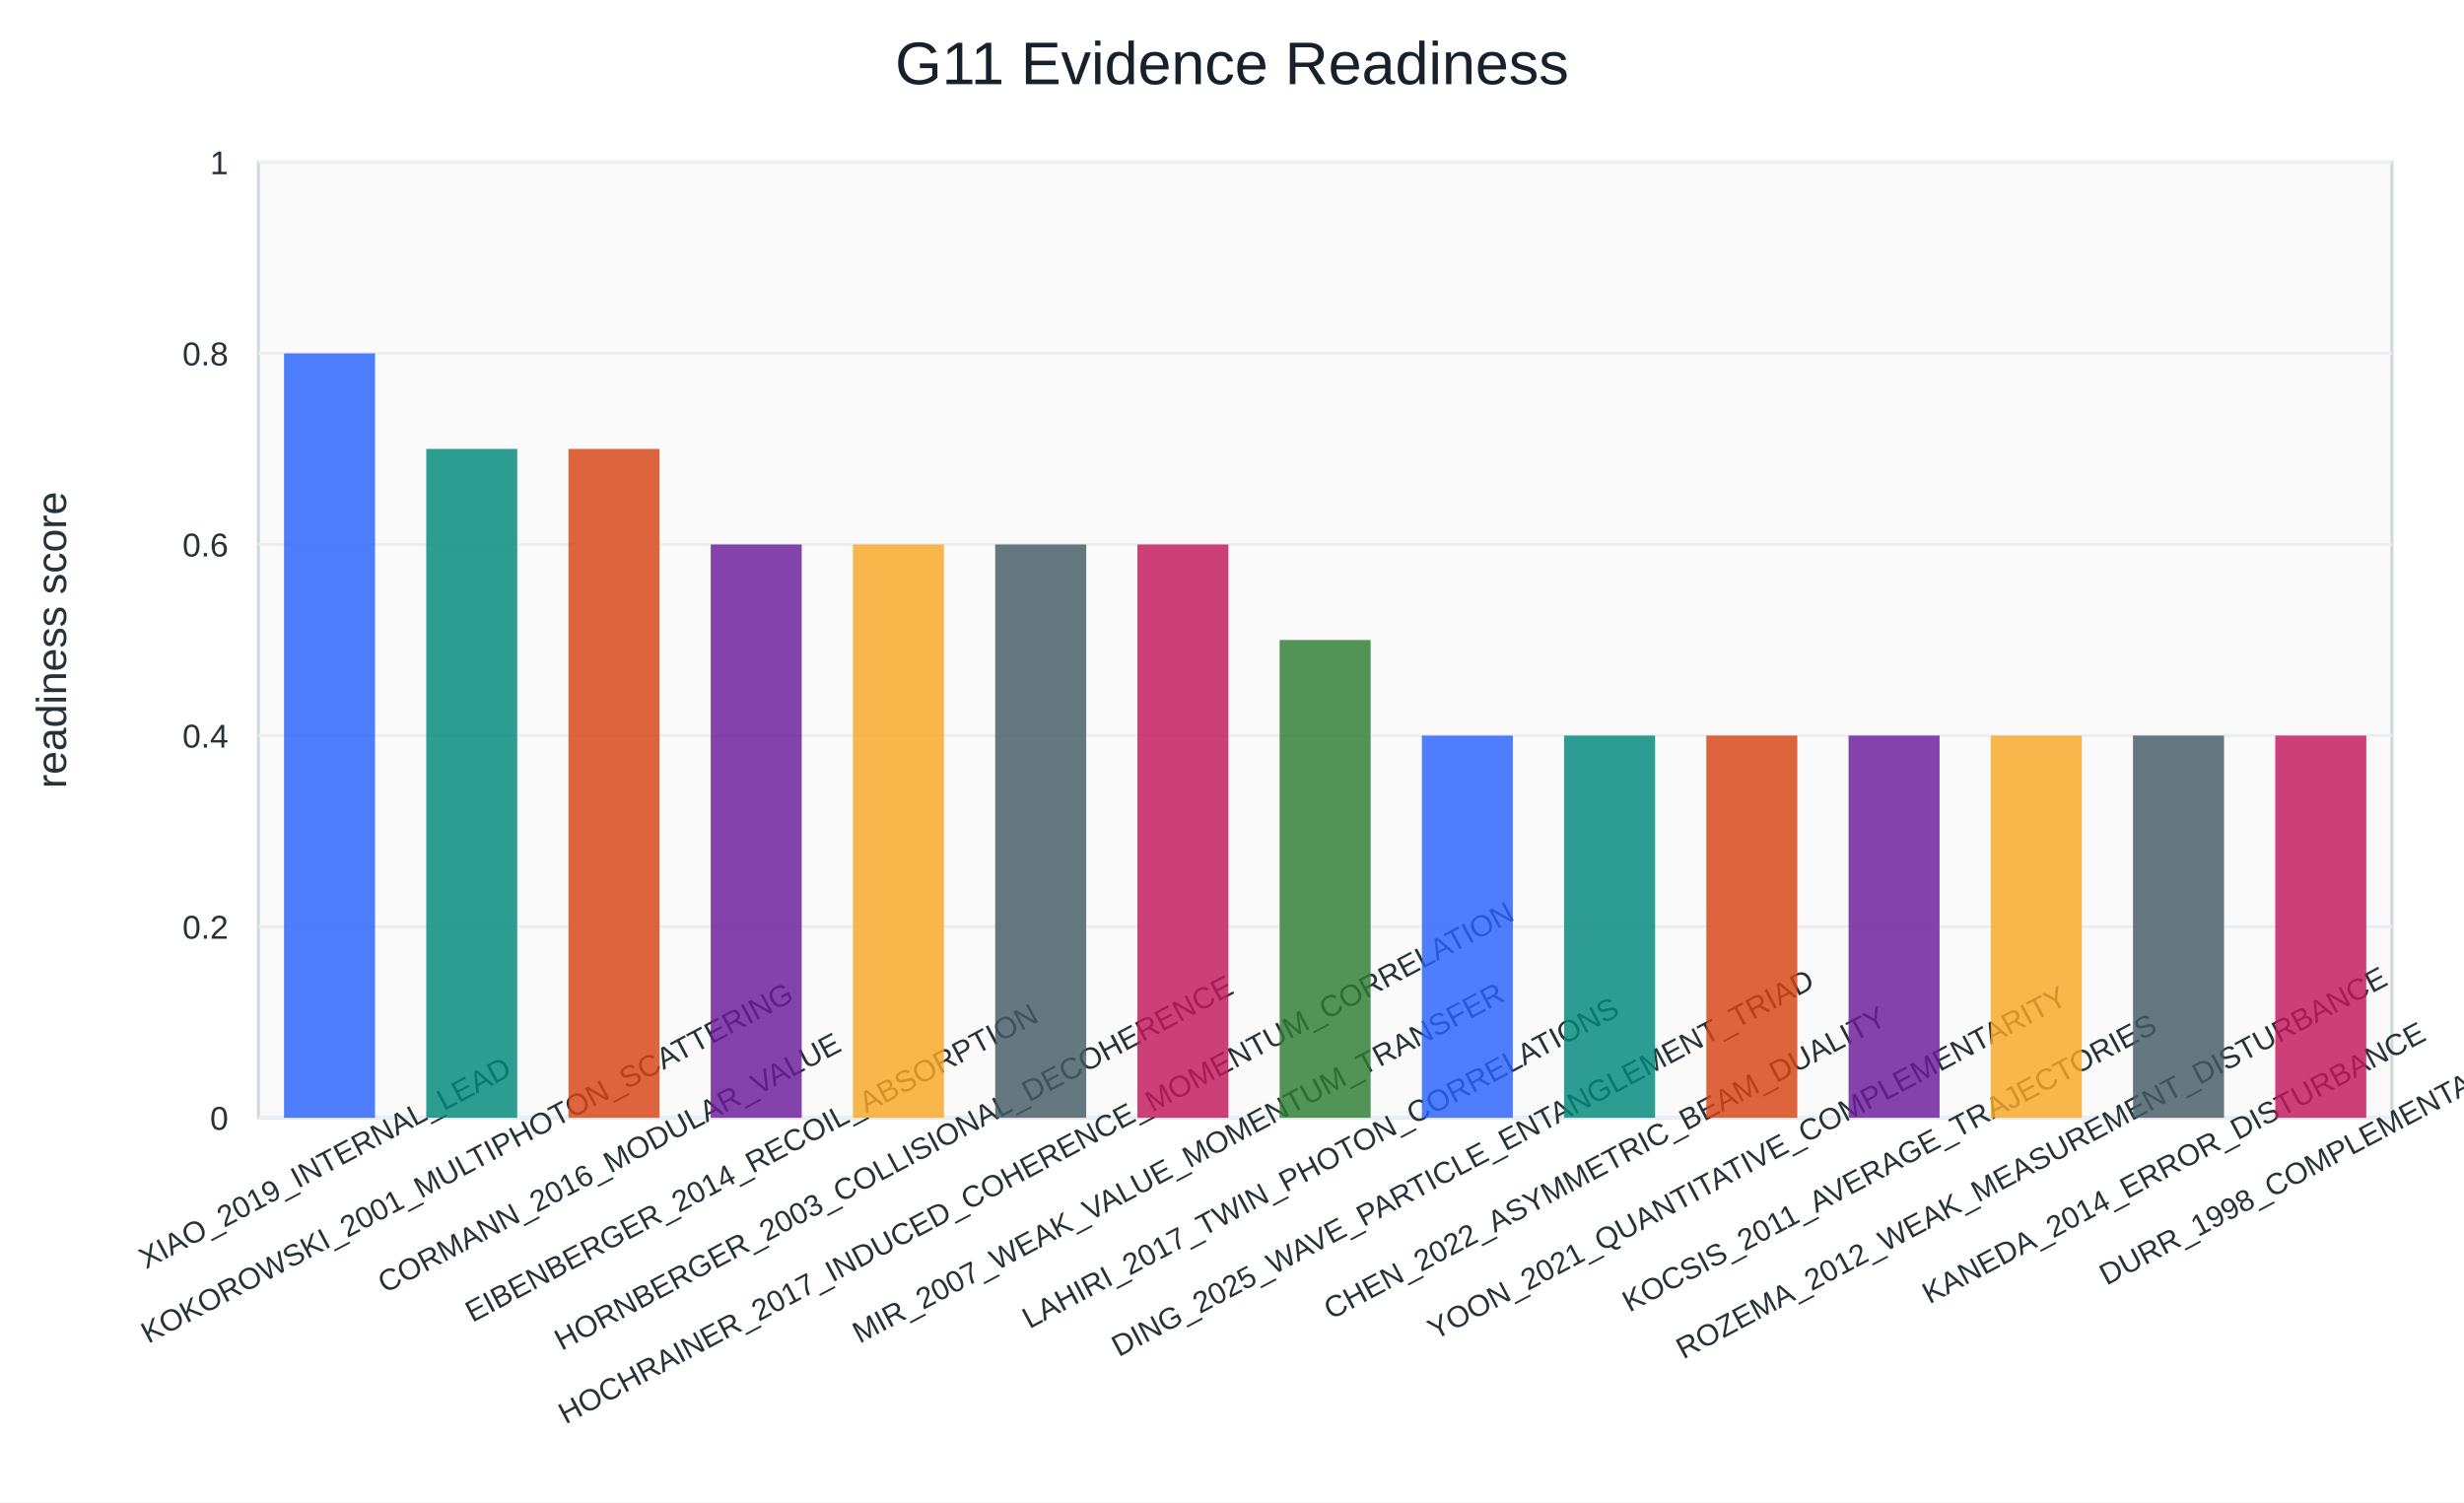
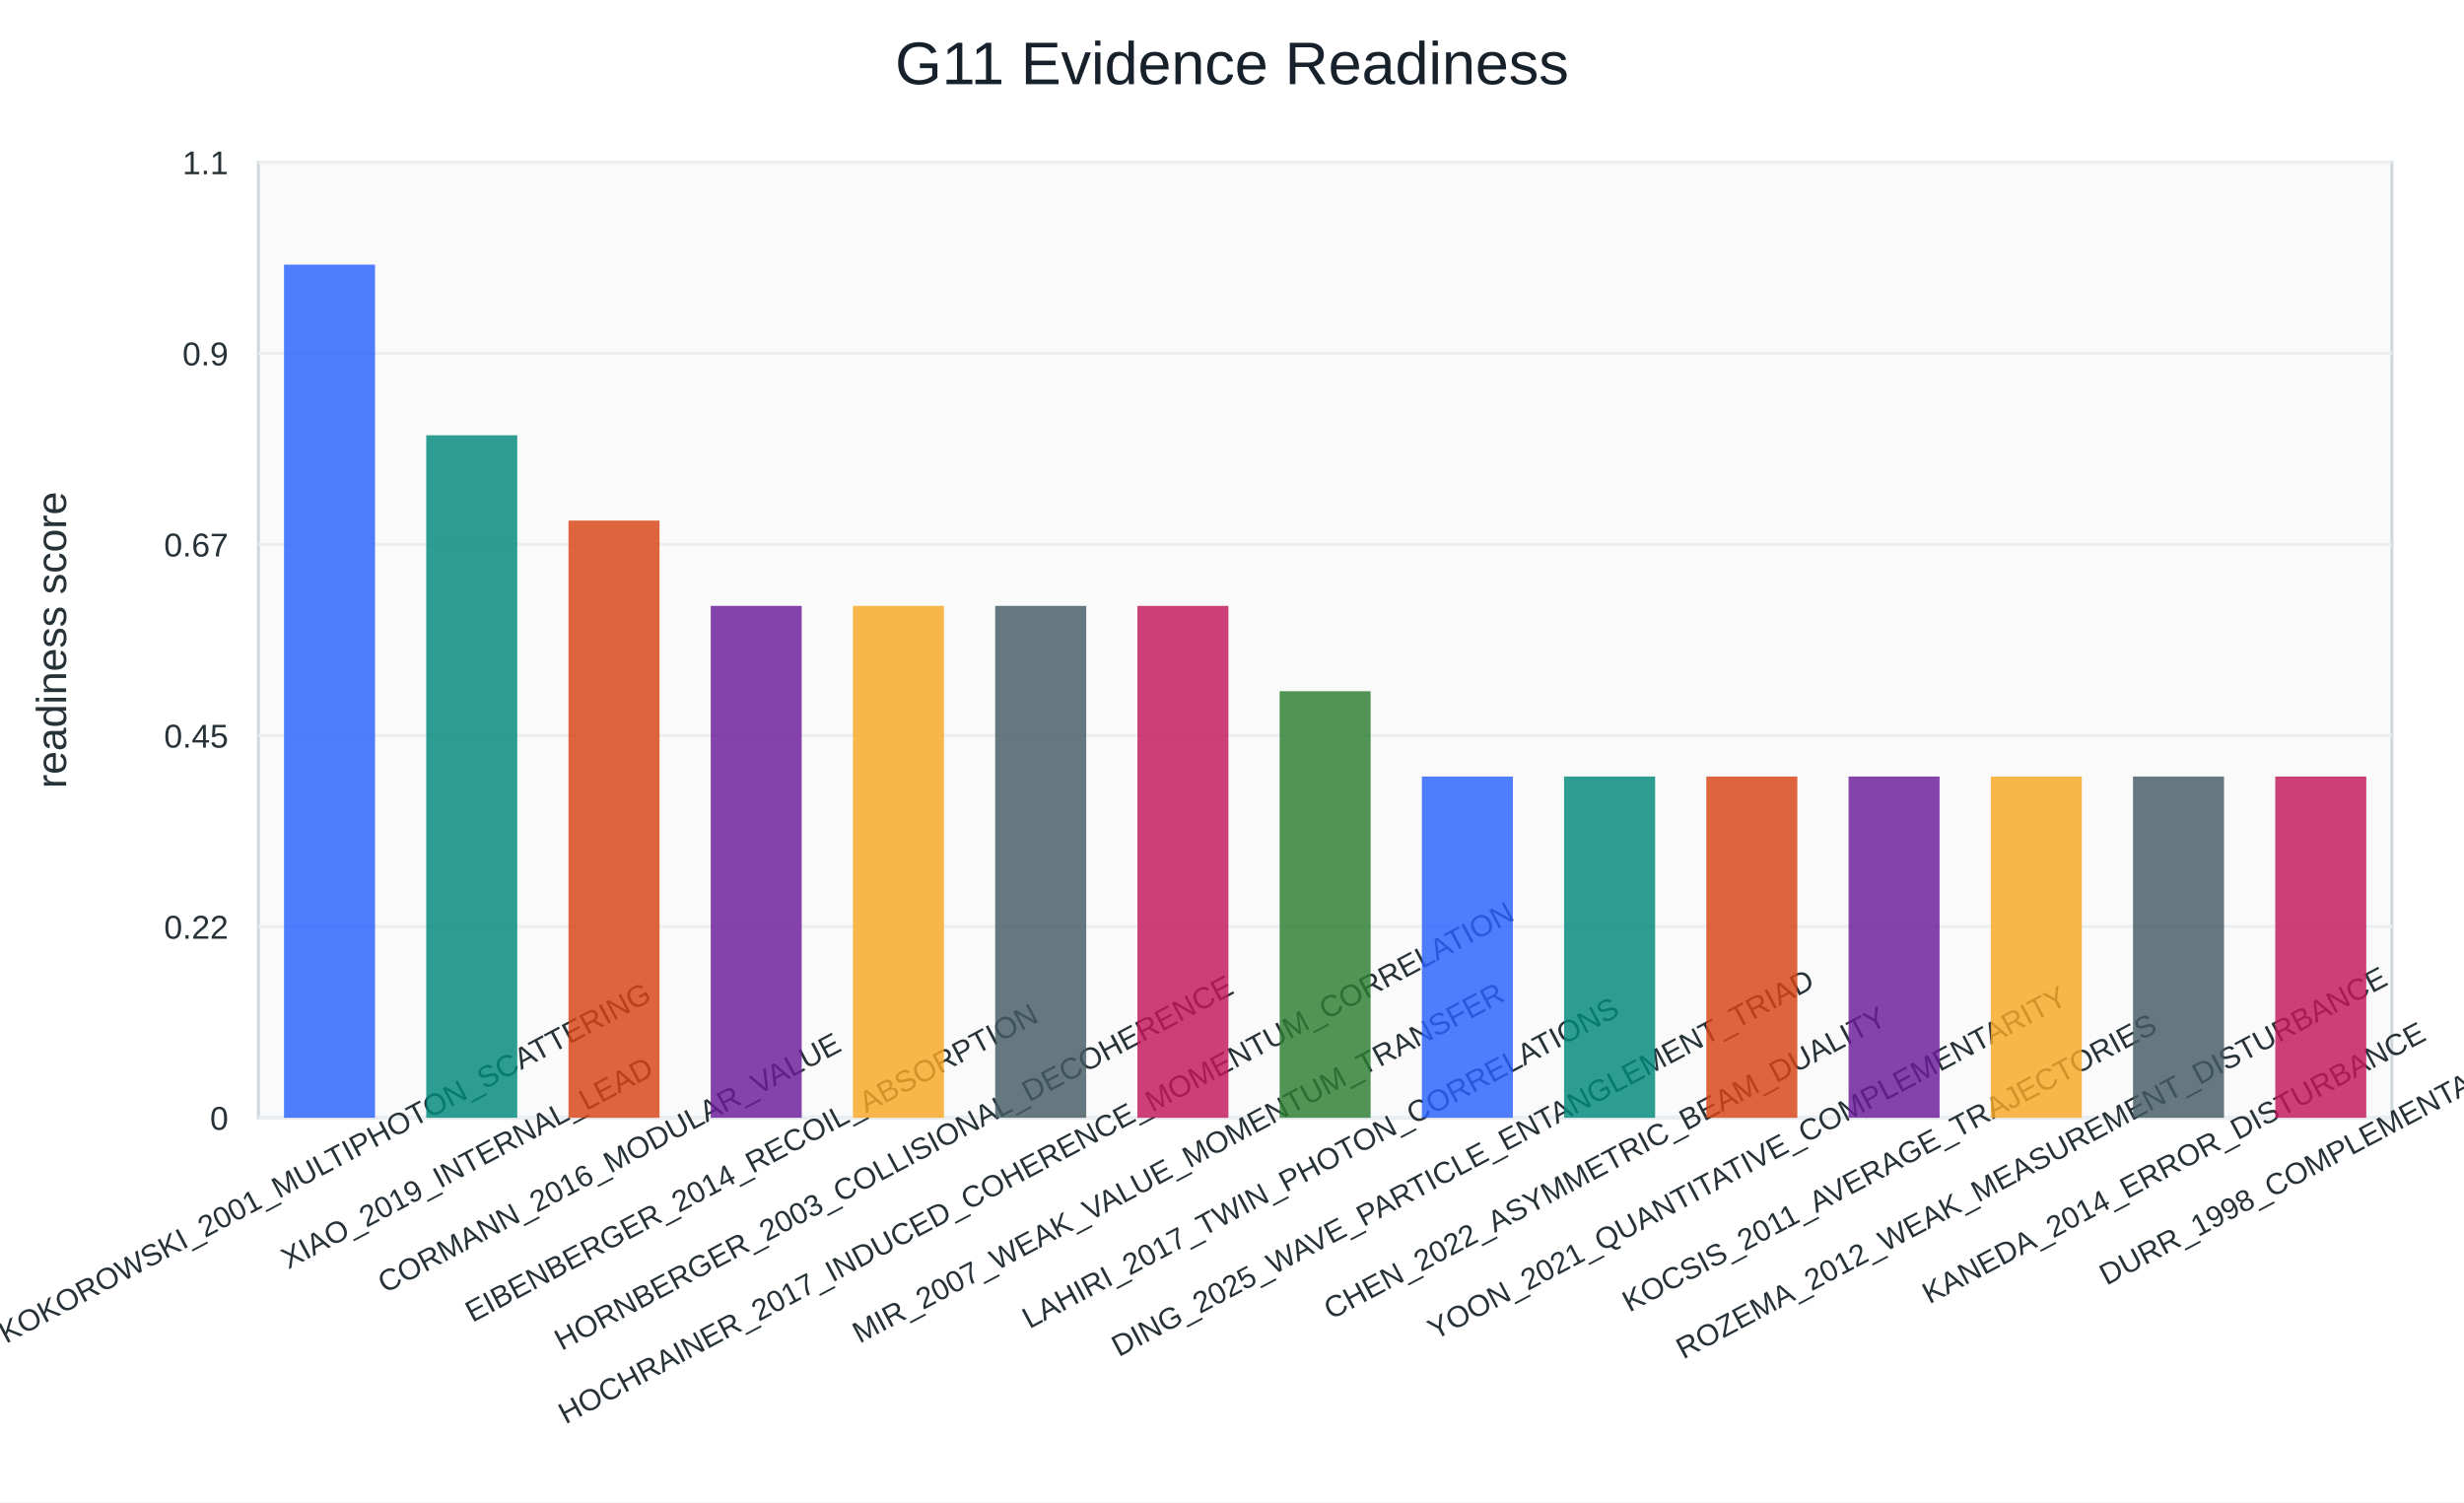
<svg xmlns="http://www.w3.org/2000/svg" width="820" height="500" viewBox="0 0 820 500">
  <rect width="100%" height="100%" fill="#ffffff" />
  <text x="410.00" y="28.00" font-size="20" font-family="Arial, Helvetica, sans-serif" text-anchor="middle" fill="#17212b">G11 Evidence Readiness</text>
  <rect x="86" y="54" width="710" height="318" fill="#fafafa" stroke="#cfd8dc" />
  <line x1="86" y1="372.00" x2="796" y2="372.00" stroke="#eceff1" />
  <text x="76.00" y="376.00" font-size="11" font-family="Arial, Helvetica, sans-serif" text-anchor="end" fill="#263238">0</text>
  <line x1="86" y1="308.40" x2="796" y2="308.40" stroke="#eceff1" />
-   <text x="76.00" y="312.40" font-size="11" font-family="Arial, Helvetica, sans-serif" text-anchor="end" fill="#263238">0.2</text>
+   <text x="76.00" y="312.40" font-size="11" font-family="Arial, Helvetica, sans-serif" text-anchor="end" fill="#263238">0.22</text>
  <line x1="86" y1="244.80" x2="796" y2="244.80" stroke="#eceff1" />
-   <text x="76.00" y="248.80" font-size="11" font-family="Arial, Helvetica, sans-serif" text-anchor="end" fill="#263238">0.4</text>
+   <text x="76.00" y="248.80" font-size="11" font-family="Arial, Helvetica, sans-serif" text-anchor="end" fill="#263238">0.45</text>
  <line x1="86" y1="181.20" x2="796" y2="181.20" stroke="#eceff1" />
-   <text x="76.00" y="185.20" font-size="11" font-family="Arial, Helvetica, sans-serif" text-anchor="end" fill="#263238">0.6</text>
+   <text x="76.00" y="185.20" font-size="11" font-family="Arial, Helvetica, sans-serif" text-anchor="end" fill="#263238">0.67</text>
  <line x1="86" y1="117.60" x2="796" y2="117.60" stroke="#eceff1" />
-   <text x="76.00" y="121.60" font-size="11" font-family="Arial, Helvetica, sans-serif" text-anchor="end" fill="#263238">0.8</text>
+   <text x="76.00" y="121.60" font-size="11" font-family="Arial, Helvetica, sans-serif" text-anchor="end" fill="#263238">0.9</text>
  <line x1="86" y1="54.00" x2="796" y2="54.00" stroke="#eceff1" />
-   <text x="76.00" y="58.00" font-size="11" font-family="Arial, Helvetica, sans-serif" text-anchor="end" fill="#263238">1</text>
-   <rect x="94.52" y="117.60" width="30.29" height="254.40" fill="#2962ff" fill-opacity="0.82" />
-   <text x="109.67" y="390.00" font-size="10" font-family="Arial, Helvetica, sans-serif" text-anchor="middle" fill="#263238" transform="rotate(-28 109.67 390.00)">XIAO_2019_INTERNAL_LEAD</text>
-   <rect x="141.85" y="149.40" width="30.29" height="222.60" fill="#00897b" fill-opacity="0.82" />
-   <text x="157.00" y="390.00" font-size="10" font-family="Arial, Helvetica, sans-serif" text-anchor="middle" fill="#263238" transform="rotate(-28 157.00 390.00)">KOKOROWSKI_2001_MULTIPHOTON_SCATTERING</text>
-   <rect x="189.19" y="149.40" width="30.29" height="222.60" fill="#d84315" fill-opacity="0.82" />
+   <text x="76.00" y="58.00" font-size="11" font-family="Arial, Helvetica, sans-serif" text-anchor="end" fill="#263238">1.1</text>
+   <rect x="94.52" y="88.07" width="30.29" height="283.93" fill="#2962ff" fill-opacity="0.82" />
+   <text x="109.67" y="390.00" font-size="10" font-family="Arial, Helvetica, sans-serif" text-anchor="middle" fill="#263238" transform="rotate(-28 109.67 390.00)">KOKOROWSKI_2001_MULTIPHOTON_SCATTERING</text>
+   <rect x="141.85" y="144.86" width="30.29" height="227.14" fill="#00897b" fill-opacity="0.82" />
+   <text x="157.00" y="390.00" font-size="10" font-family="Arial, Helvetica, sans-serif" text-anchor="middle" fill="#263238" transform="rotate(-28 157.00 390.00)">XIAO_2019_INTERNAL_LEAD</text>
+   <rect x="189.19" y="173.25" width="30.29" height="198.75" fill="#d84315" fill-opacity="0.82" />
  <text x="204.33" y="390.00" font-size="10" font-family="Arial, Helvetica, sans-serif" text-anchor="middle" fill="#263238" transform="rotate(-28 204.33 390.00)">CORMANN_2016_MODULAR_VALUE</text>
-   <rect x="236.52" y="181.20" width="30.29" height="190.80" fill="#6a1b9a" fill-opacity="0.82" />
+   <rect x="236.52" y="201.64" width="30.29" height="170.36" fill="#6a1b9a" fill-opacity="0.82" />
  <text x="251.67" y="390.00" font-size="10" font-family="Arial, Helvetica, sans-serif" text-anchor="middle" fill="#263238" transform="rotate(-28 251.67 390.00)">EIBENBERGER_2014_RECOIL_ABSORPTION</text>
-   <rect x="283.85" y="181.20" width="30.29" height="190.80" fill="#f9a825" fill-opacity="0.82" />
+   <rect x="283.85" y="201.64" width="30.29" height="170.36" fill="#f9a825" fill-opacity="0.82" />
  <text x="299.00" y="390.00" font-size="10" font-family="Arial, Helvetica, sans-serif" text-anchor="middle" fill="#263238" transform="rotate(-28 299.00 390.00)">HORNBERGER_2003_COLLISIONAL_DECOHERENCE</text>
-   <rect x="331.19" y="181.20" width="30.29" height="190.80" fill="#455a64" fill-opacity="0.82" />
+   <rect x="331.19" y="201.64" width="30.29" height="170.36" fill="#455a64" fill-opacity="0.82" />
  <text x="346.33" y="390.00" font-size="10" font-family="Arial, Helvetica, sans-serif" text-anchor="middle" fill="#263238" transform="rotate(-28 346.33 390.00)">HOCHRAINER_2017_INDUCED_COHERENCE_MOMENTUM_CORRELATION</text>
-   <rect x="378.52" y="181.20" width="30.29" height="190.80" fill="#c2185b" fill-opacity="0.82" />
+   <rect x="378.52" y="201.64" width="30.29" height="170.36" fill="#c2185b" fill-opacity="0.82" />
  <text x="393.67" y="390.00" font-size="10" font-family="Arial, Helvetica, sans-serif" text-anchor="middle" fill="#263238" transform="rotate(-28 393.67 390.00)">MIR_2007_WEAK_VALUE_MOMENTUM_TRANSFER</text>
-   <rect x="425.85" y="213.00" width="30.29" height="159.00" fill="#2e7d32" fill-opacity="0.82" />
+   <rect x="425.85" y="230.04" width="30.29" height="141.96" fill="#2e7d32" fill-opacity="0.82" />
  <text x="441.00" y="390.00" font-size="10" font-family="Arial, Helvetica, sans-serif" text-anchor="middle" fill="#263238" transform="rotate(-28 441.00 390.00)">LAHIRI_2017_TWIN_PHOTON_CORRELATIONS</text>
-   <rect x="473.19" y="244.80" width="30.29" height="127.20" fill="#2962ff" fill-opacity="0.82" />
+   <rect x="473.19" y="258.43" width="30.29" height="113.57" fill="#2962ff" fill-opacity="0.82" />
  <text x="488.33" y="390.00" font-size="10" font-family="Arial, Helvetica, sans-serif" text-anchor="middle" fill="#263238" transform="rotate(-28 488.33 390.00)">DING_2025_WAVE_PARTICLE_ENTANGLEMENT_TRIAD</text>
-   <rect x="520.52" y="244.80" width="30.29" height="127.20" fill="#00897b" fill-opacity="0.82" />
+   <rect x="520.52" y="258.43" width="30.29" height="113.57" fill="#00897b" fill-opacity="0.82" />
  <text x="535.67" y="390.00" font-size="10" font-family="Arial, Helvetica, sans-serif" text-anchor="middle" fill="#263238" transform="rotate(-28 535.67 390.00)">CHEN_2022_ASYMMETRIC_BEAM_DUALITY</text>
-   <rect x="567.85" y="244.80" width="30.29" height="127.20" fill="#d84315" fill-opacity="0.82" />
+   <rect x="567.85" y="258.43" width="30.29" height="113.57" fill="#d84315" fill-opacity="0.82" />
  <text x="583.00" y="390.00" font-size="10" font-family="Arial, Helvetica, sans-serif" text-anchor="middle" fill="#263238" transform="rotate(-28 583.00 390.00)">YOON_2021_QUANTITATIVE_COMPLEMENTARITY</text>
-   <rect x="615.19" y="244.80" width="30.29" height="127.20" fill="#6a1b9a" fill-opacity="0.82" />
+   <rect x="615.19" y="258.43" width="30.29" height="113.57" fill="#6a1b9a" fill-opacity="0.82" />
  <text x="630.33" y="390.00" font-size="10" font-family="Arial, Helvetica, sans-serif" text-anchor="middle" fill="#263238" transform="rotate(-28 630.33 390.00)">KOCSIS_2011_AVERAGE_TRAJECTORIES</text>
-   <rect x="662.52" y="244.80" width="30.29" height="127.20" fill="#f9a825" fill-opacity="0.82" />
+   <rect x="662.52" y="258.43" width="30.29" height="113.57" fill="#f9a825" fill-opacity="0.82" />
  <text x="677.67" y="390.00" font-size="10" font-family="Arial, Helvetica, sans-serif" text-anchor="middle" fill="#263238" transform="rotate(-28 677.67 390.00)">ROZEMA_2012_WEAK_MEASUREMENT_DISTURBANCE</text>
-   <rect x="709.85" y="244.80" width="30.29" height="127.20" fill="#455a64" fill-opacity="0.82" />
+   <rect x="709.85" y="258.43" width="30.29" height="113.57" fill="#455a64" fill-opacity="0.82" />
  <text x="725.00" y="390.00" font-size="10" font-family="Arial, Helvetica, sans-serif" text-anchor="middle" fill="#263238" transform="rotate(-28 725.00 390.00)">KANEDA_2014_ERROR_DISTURBANCE</text>
-   <rect x="757.19" y="244.80" width="30.29" height="127.20" fill="#c2185b" fill-opacity="0.82" />
+   <rect x="757.19" y="258.43" width="30.29" height="113.57" fill="#c2185b" fill-opacity="0.82" />
  <text x="772.33" y="390.00" font-size="10" font-family="Arial, Helvetica, sans-serif" text-anchor="middle" fill="#263238" transform="rotate(-28 772.33 390.00)">DURR_1998_COMPLEMENTARITY</text>
  <text x="22.00" y="213.00" font-size="14" font-family="Arial, Helvetica, sans-serif" text-anchor="middle" fill="#263238" transform="rotate(-90 22.00 213.00)">readiness score</text>
</svg>
